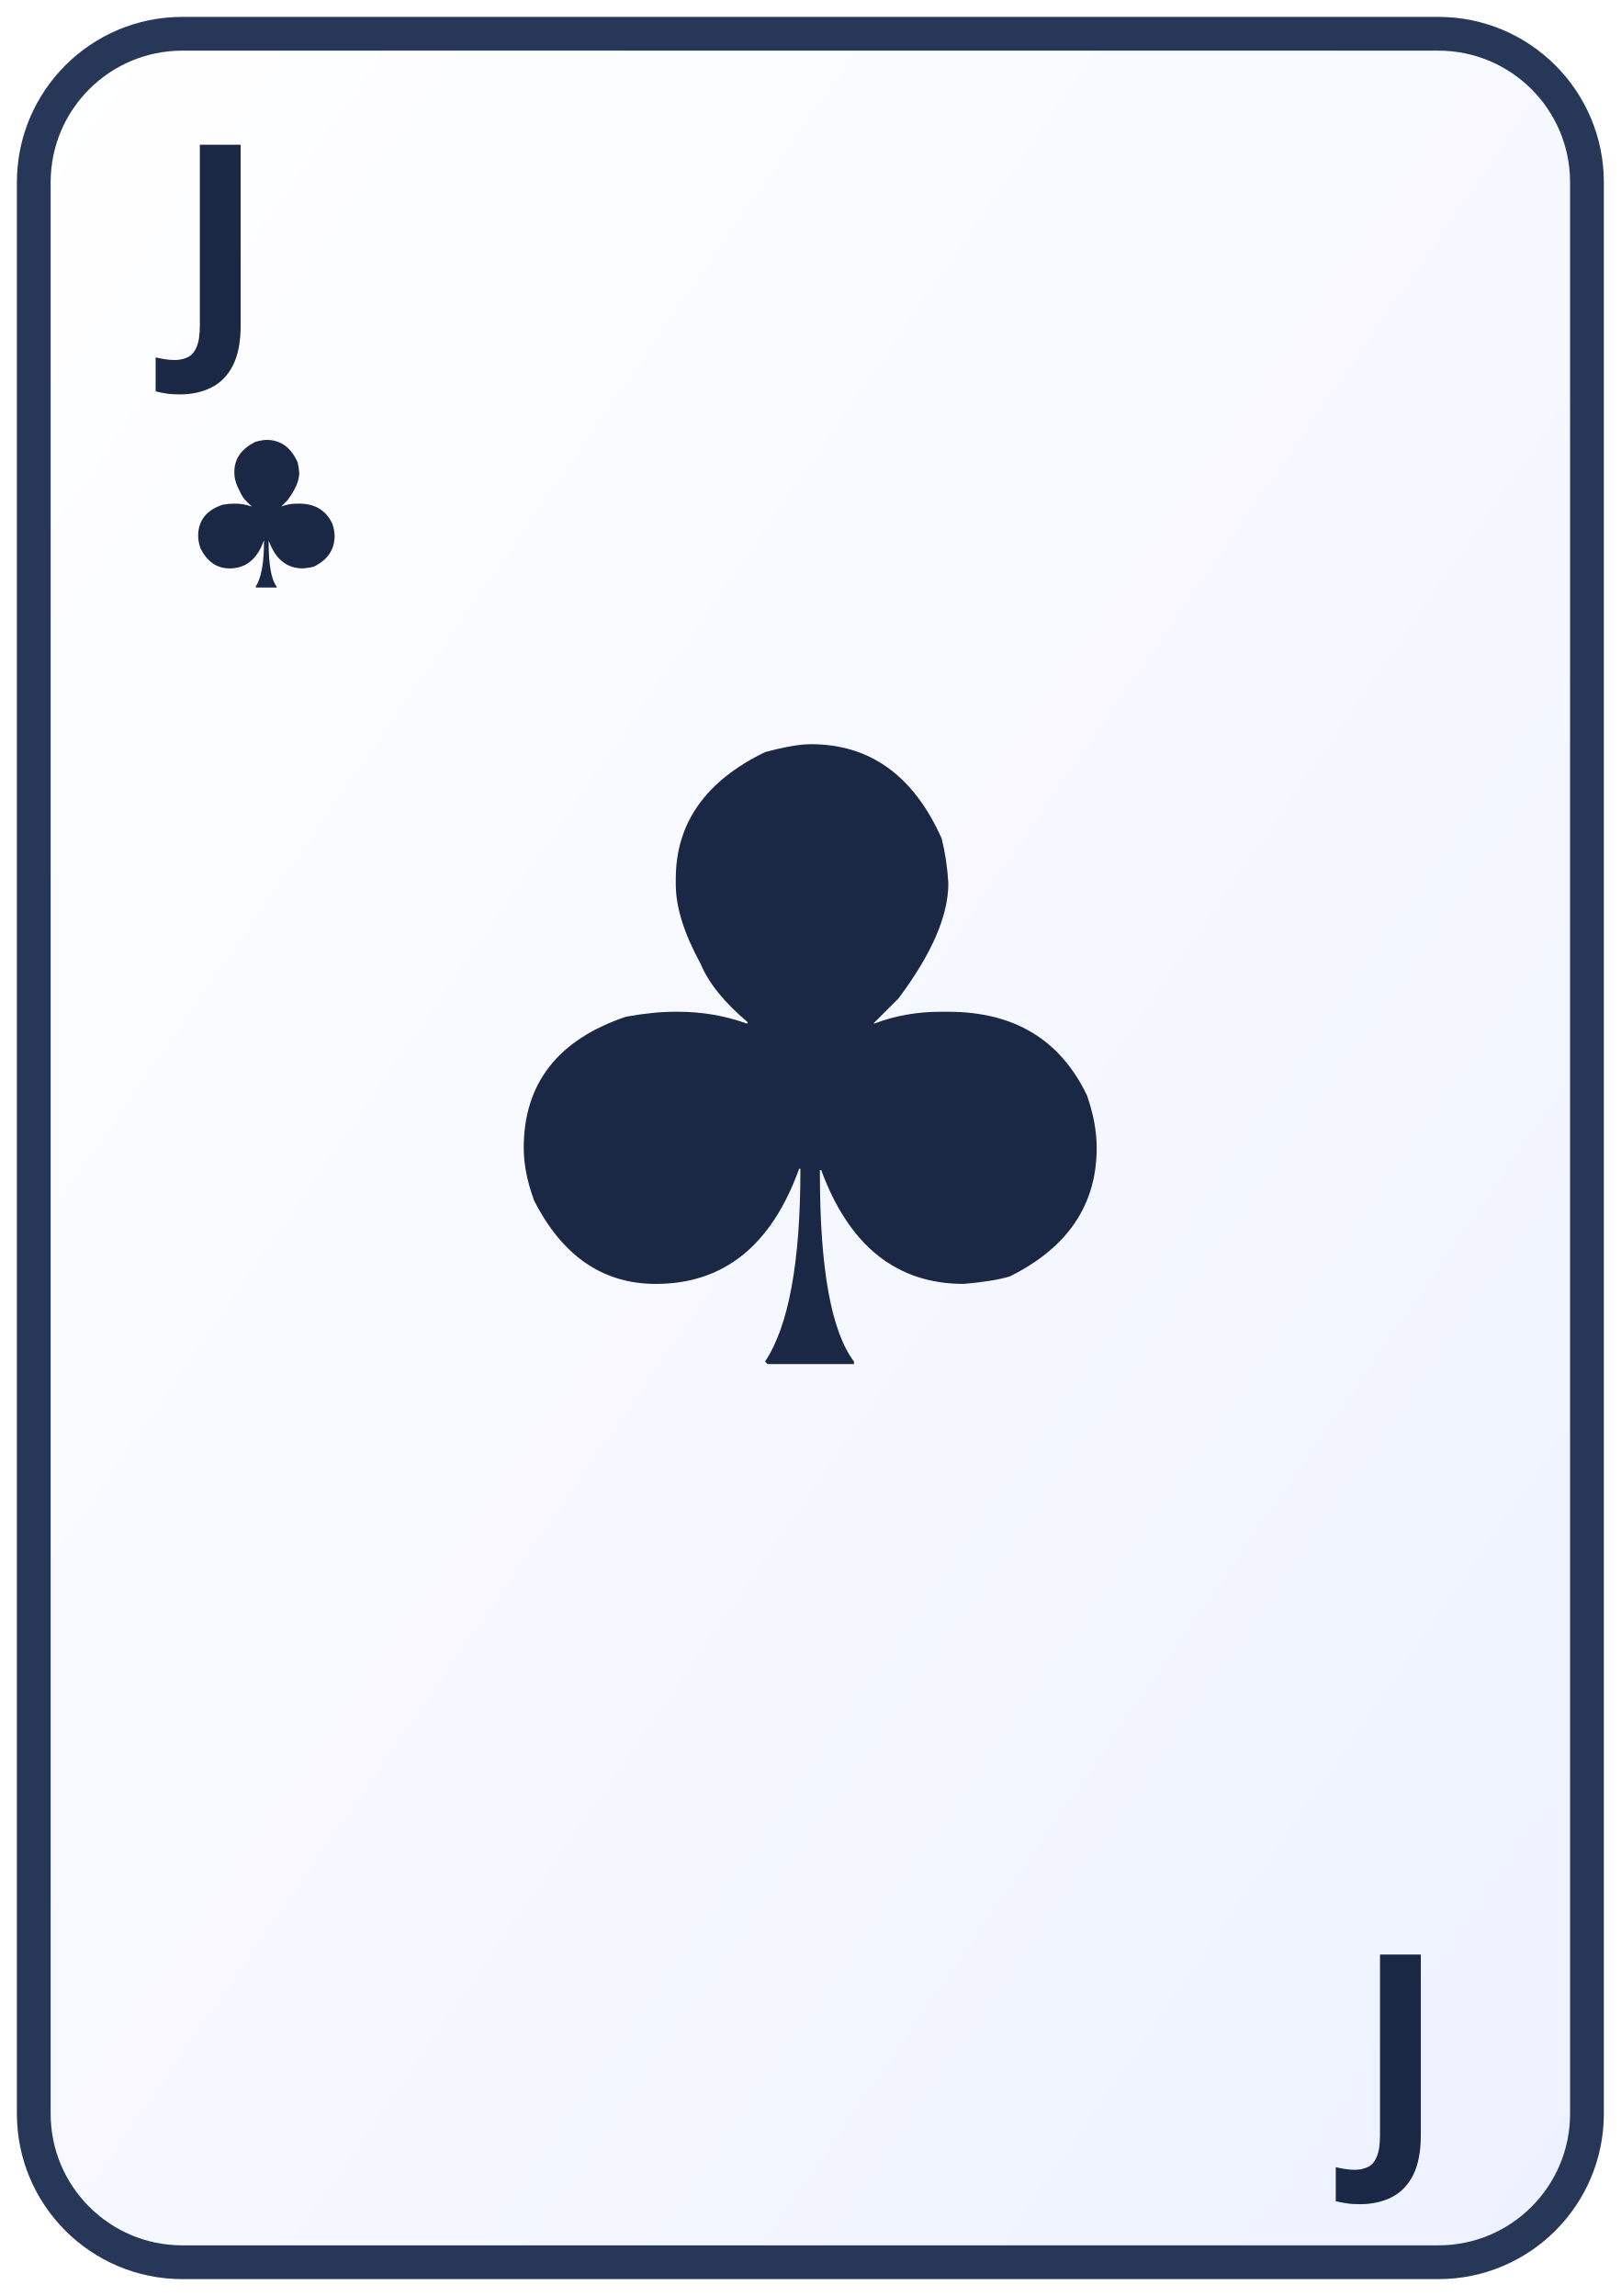
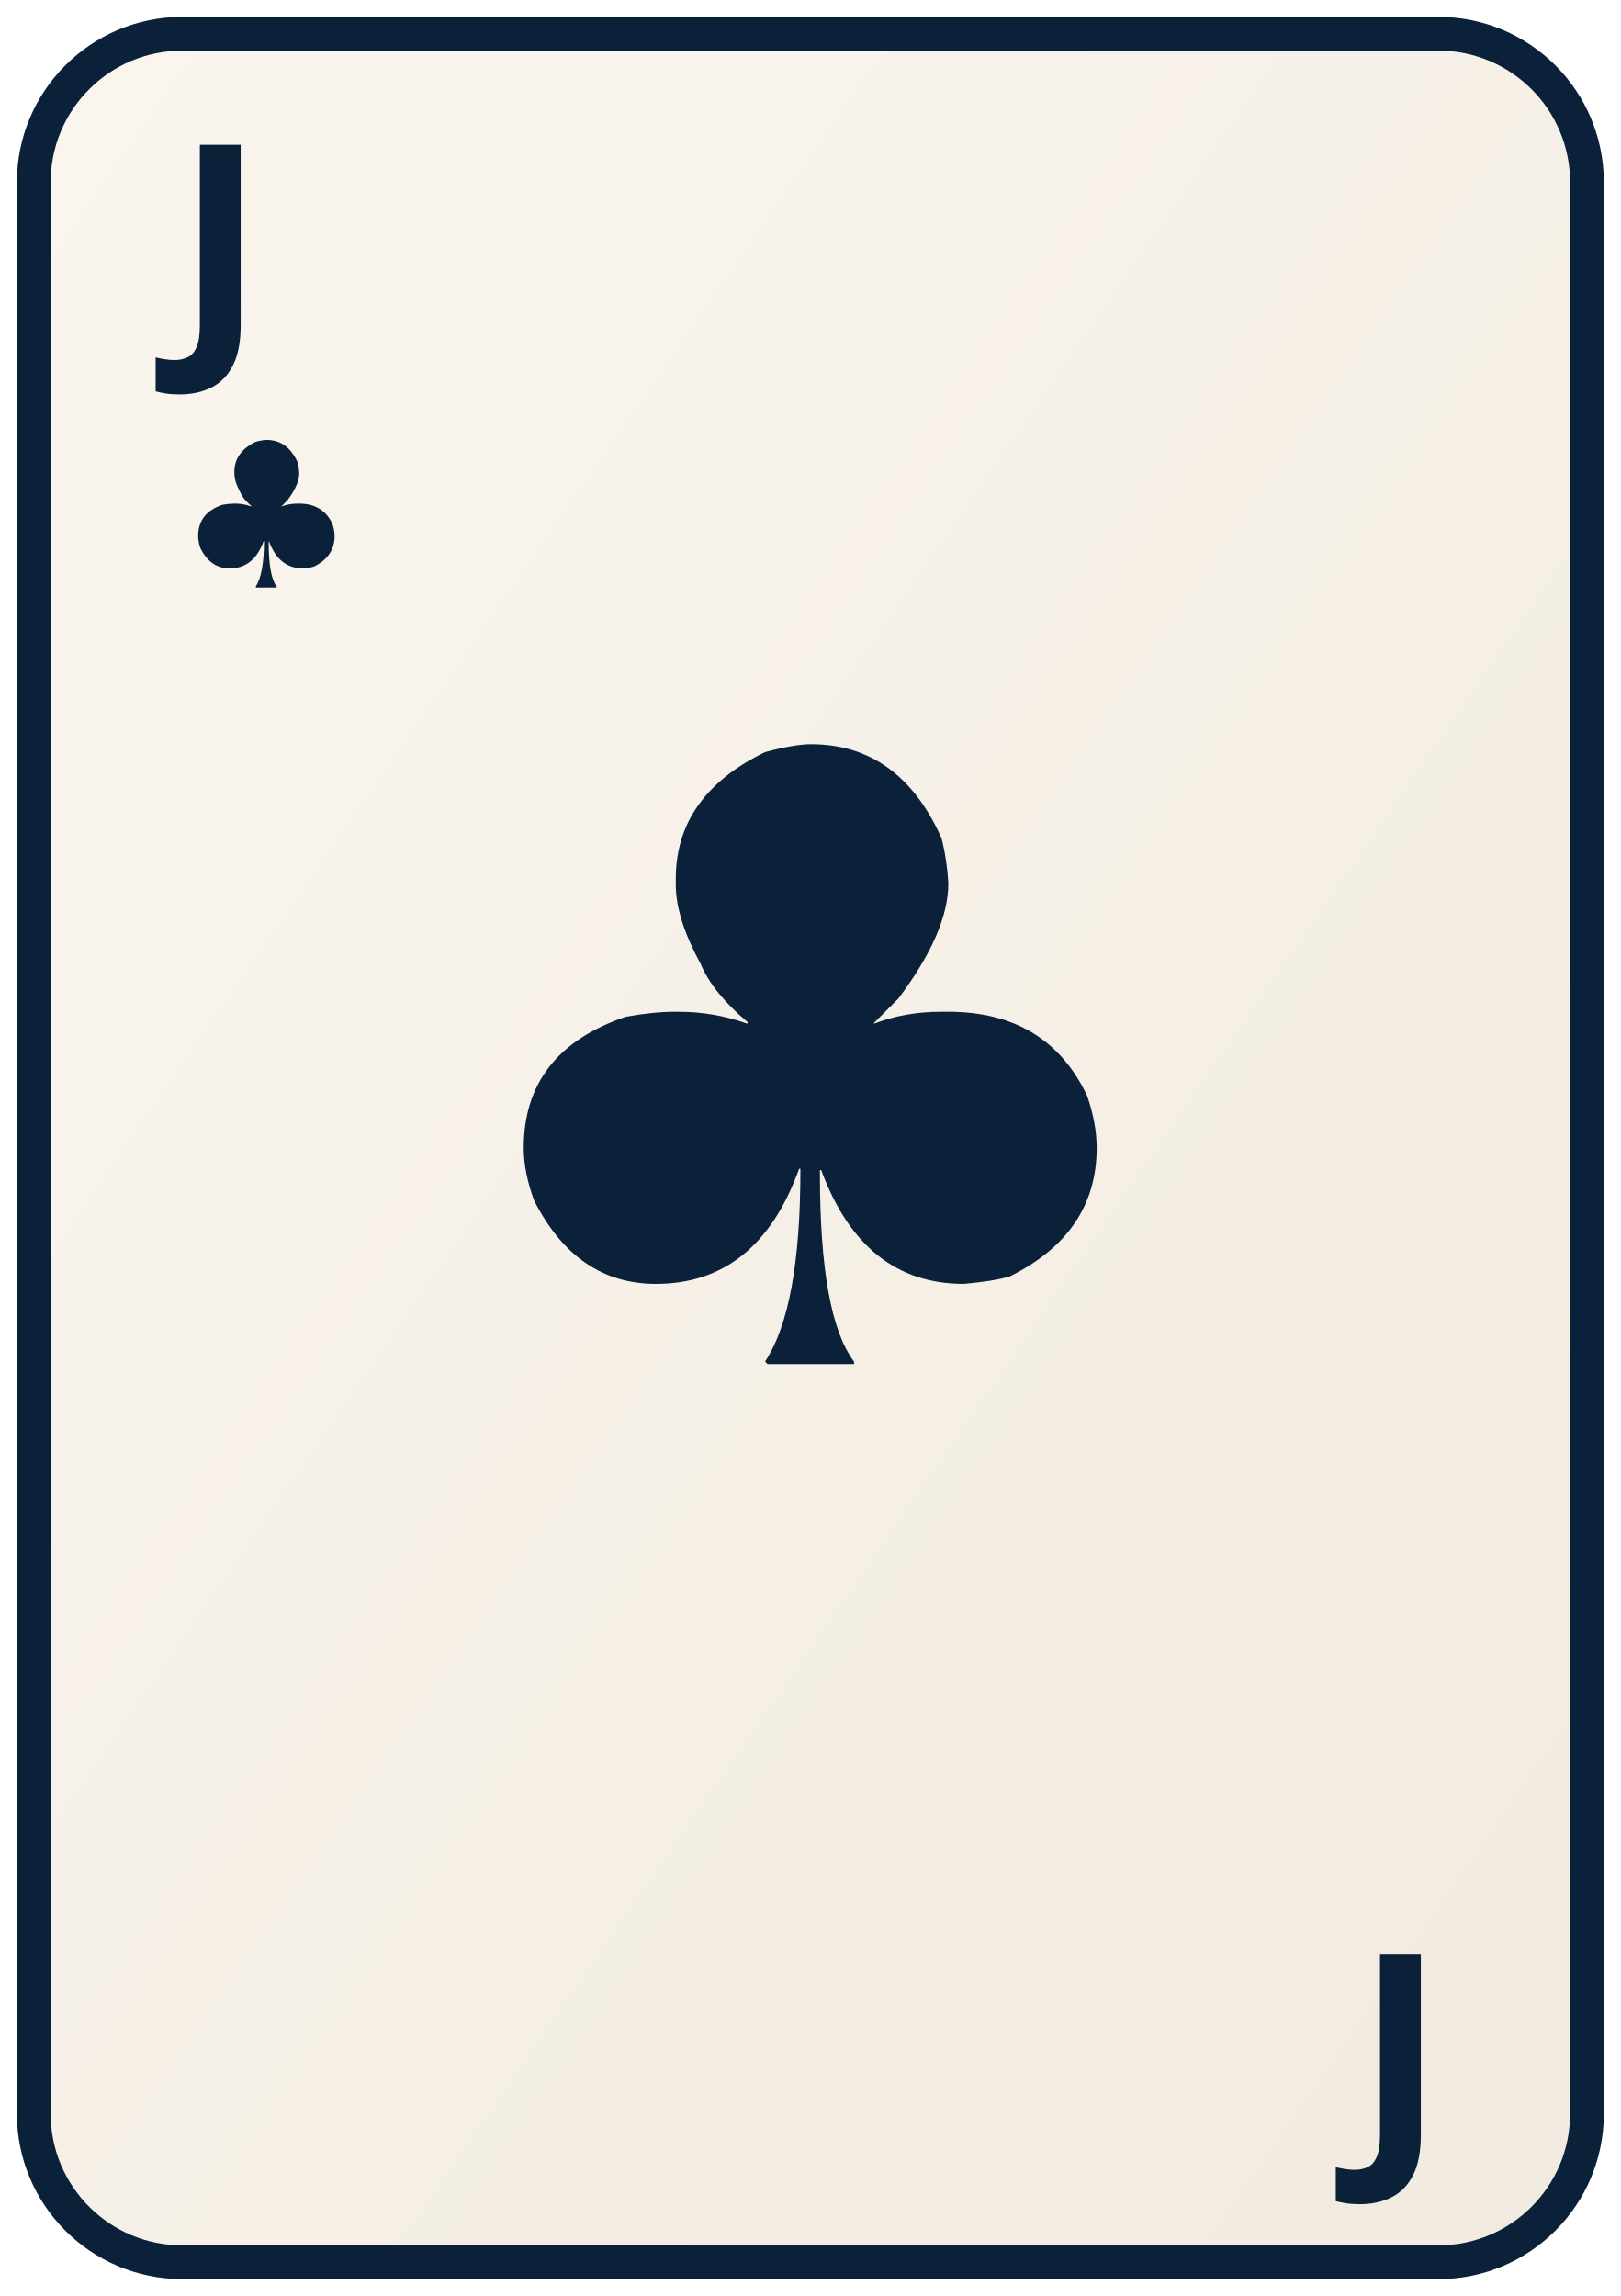
<svg xmlns="http://www.w3.org/2000/svg" viewBox="0 0 240 340" role="img" aria-label="JC">
  <defs>
    <linearGradient id="face" x1="0" y1="0" x2="1" y2="1">
-       <stop offset="0%" stop-color="#ffffff" />
-       <stop offset="100%" stop-color="#edf2ff" />
+       <stop offset="0%" stop-color="#faf6ef" />
+       <stop offset="100%" stop-color="#f1eadf" />
    </linearGradient>
  </defs>
-   <rect x="5" y="5" width="230" height="330" rx="22" fill="url(#face)" stroke="#273758" stroke-width="5" />
-   <text x="26" y="50" font-size="40" font-family="Trebuchet MS, sans-serif" fill="#1b2845" font-weight="700">J</text>
-   <text x="26" y="87" font-size="30" font-family="Trebuchet MS, sans-serif" fill="#1b2845" font-weight="700">♣</text>
-   <text x="120" y="202" text-anchor="middle" font-size="126" font-family="Trebuchet MS, sans-serif" fill="#1b2845" font-weight="700">♣</text>
-   <text x="214" y="318" text-anchor="end" font-size="40" font-family="Trebuchet MS, sans-serif" fill="#1b2845" font-weight="700">J</text>
+   <rect x="5" y="5" width="230" height="330" rx="22" fill="url(#face)" stroke="#0b213a" stroke-width="5" />
+   <text x="26" y="50" font-size="40" font-family="Trebuchet MS, sans-serif" fill="#0b213a" font-weight="700">J</text>
+   <text x="26" y="87" font-size="30" font-family="Trebuchet MS, sans-serif" fill="#0b213a" font-weight="700">♣</text>
+   <text x="120" y="202" text-anchor="middle" font-size="126" font-family="Trebuchet MS, sans-serif" fill="#0b213a" font-weight="700">♣</text>
+   <text x="214" y="318" text-anchor="end" font-size="40" font-family="Trebuchet MS, sans-serif" fill="#0b213a" font-weight="700">J</text>
</svg>
